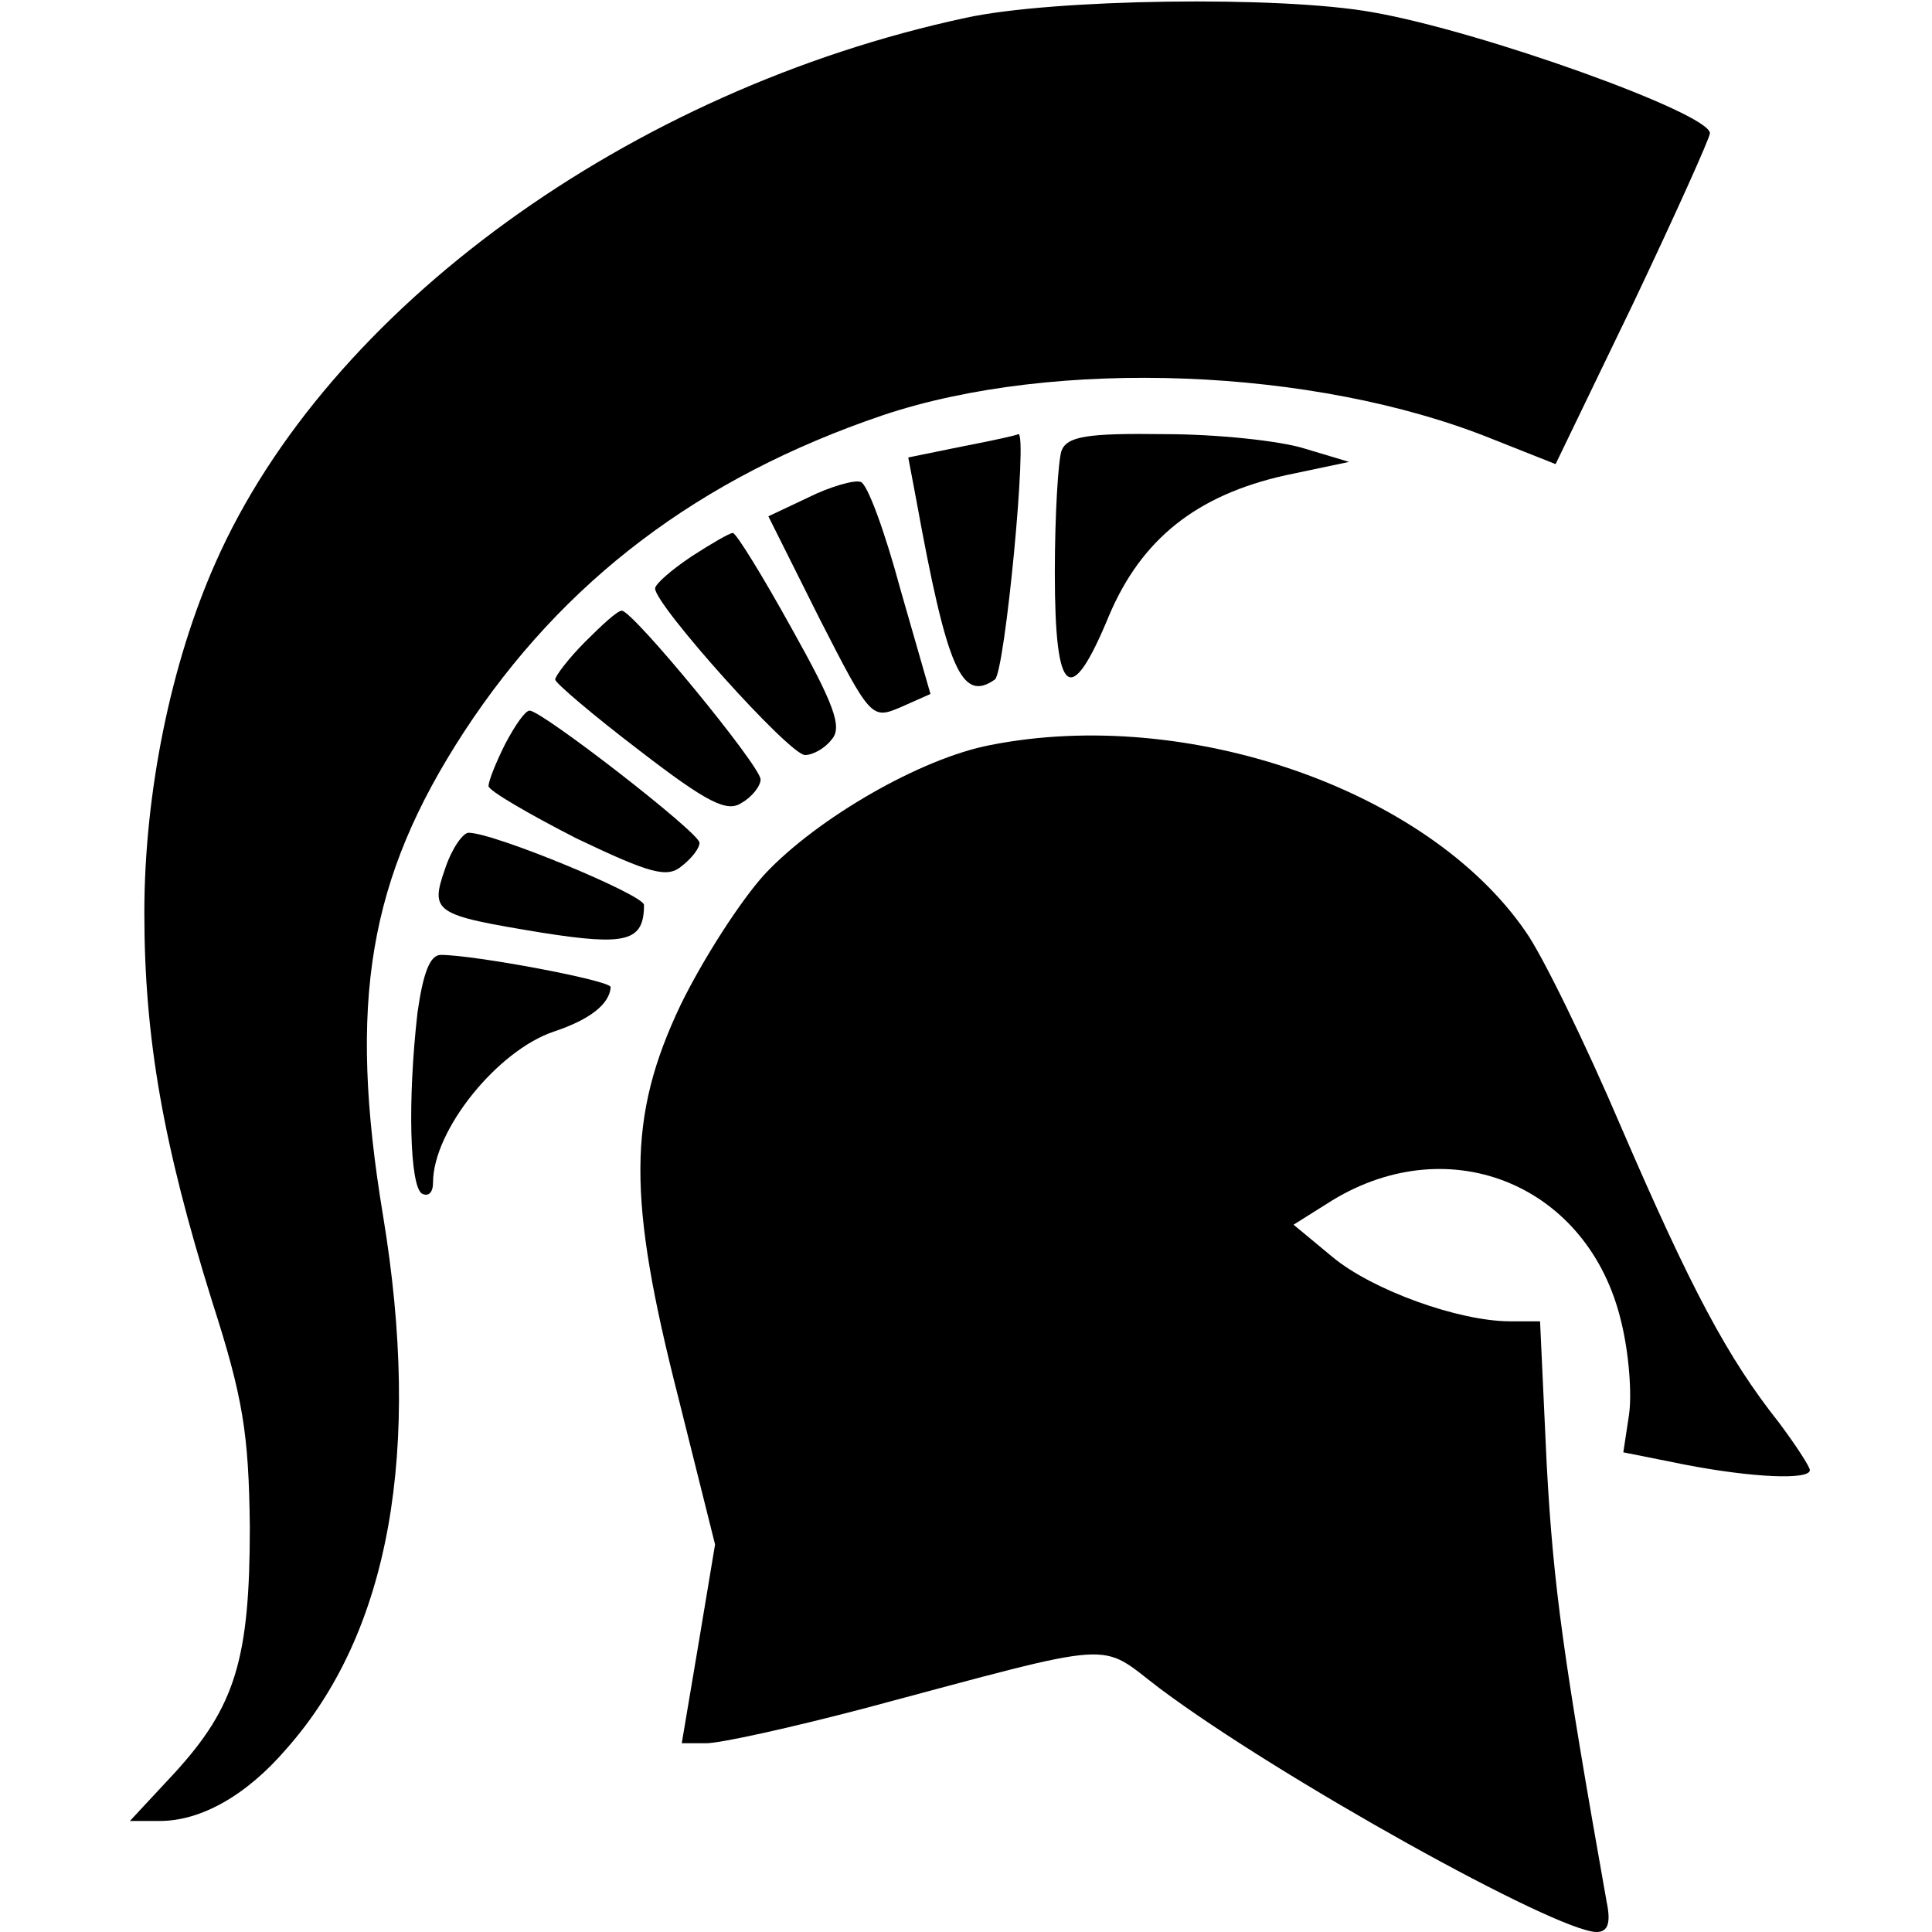
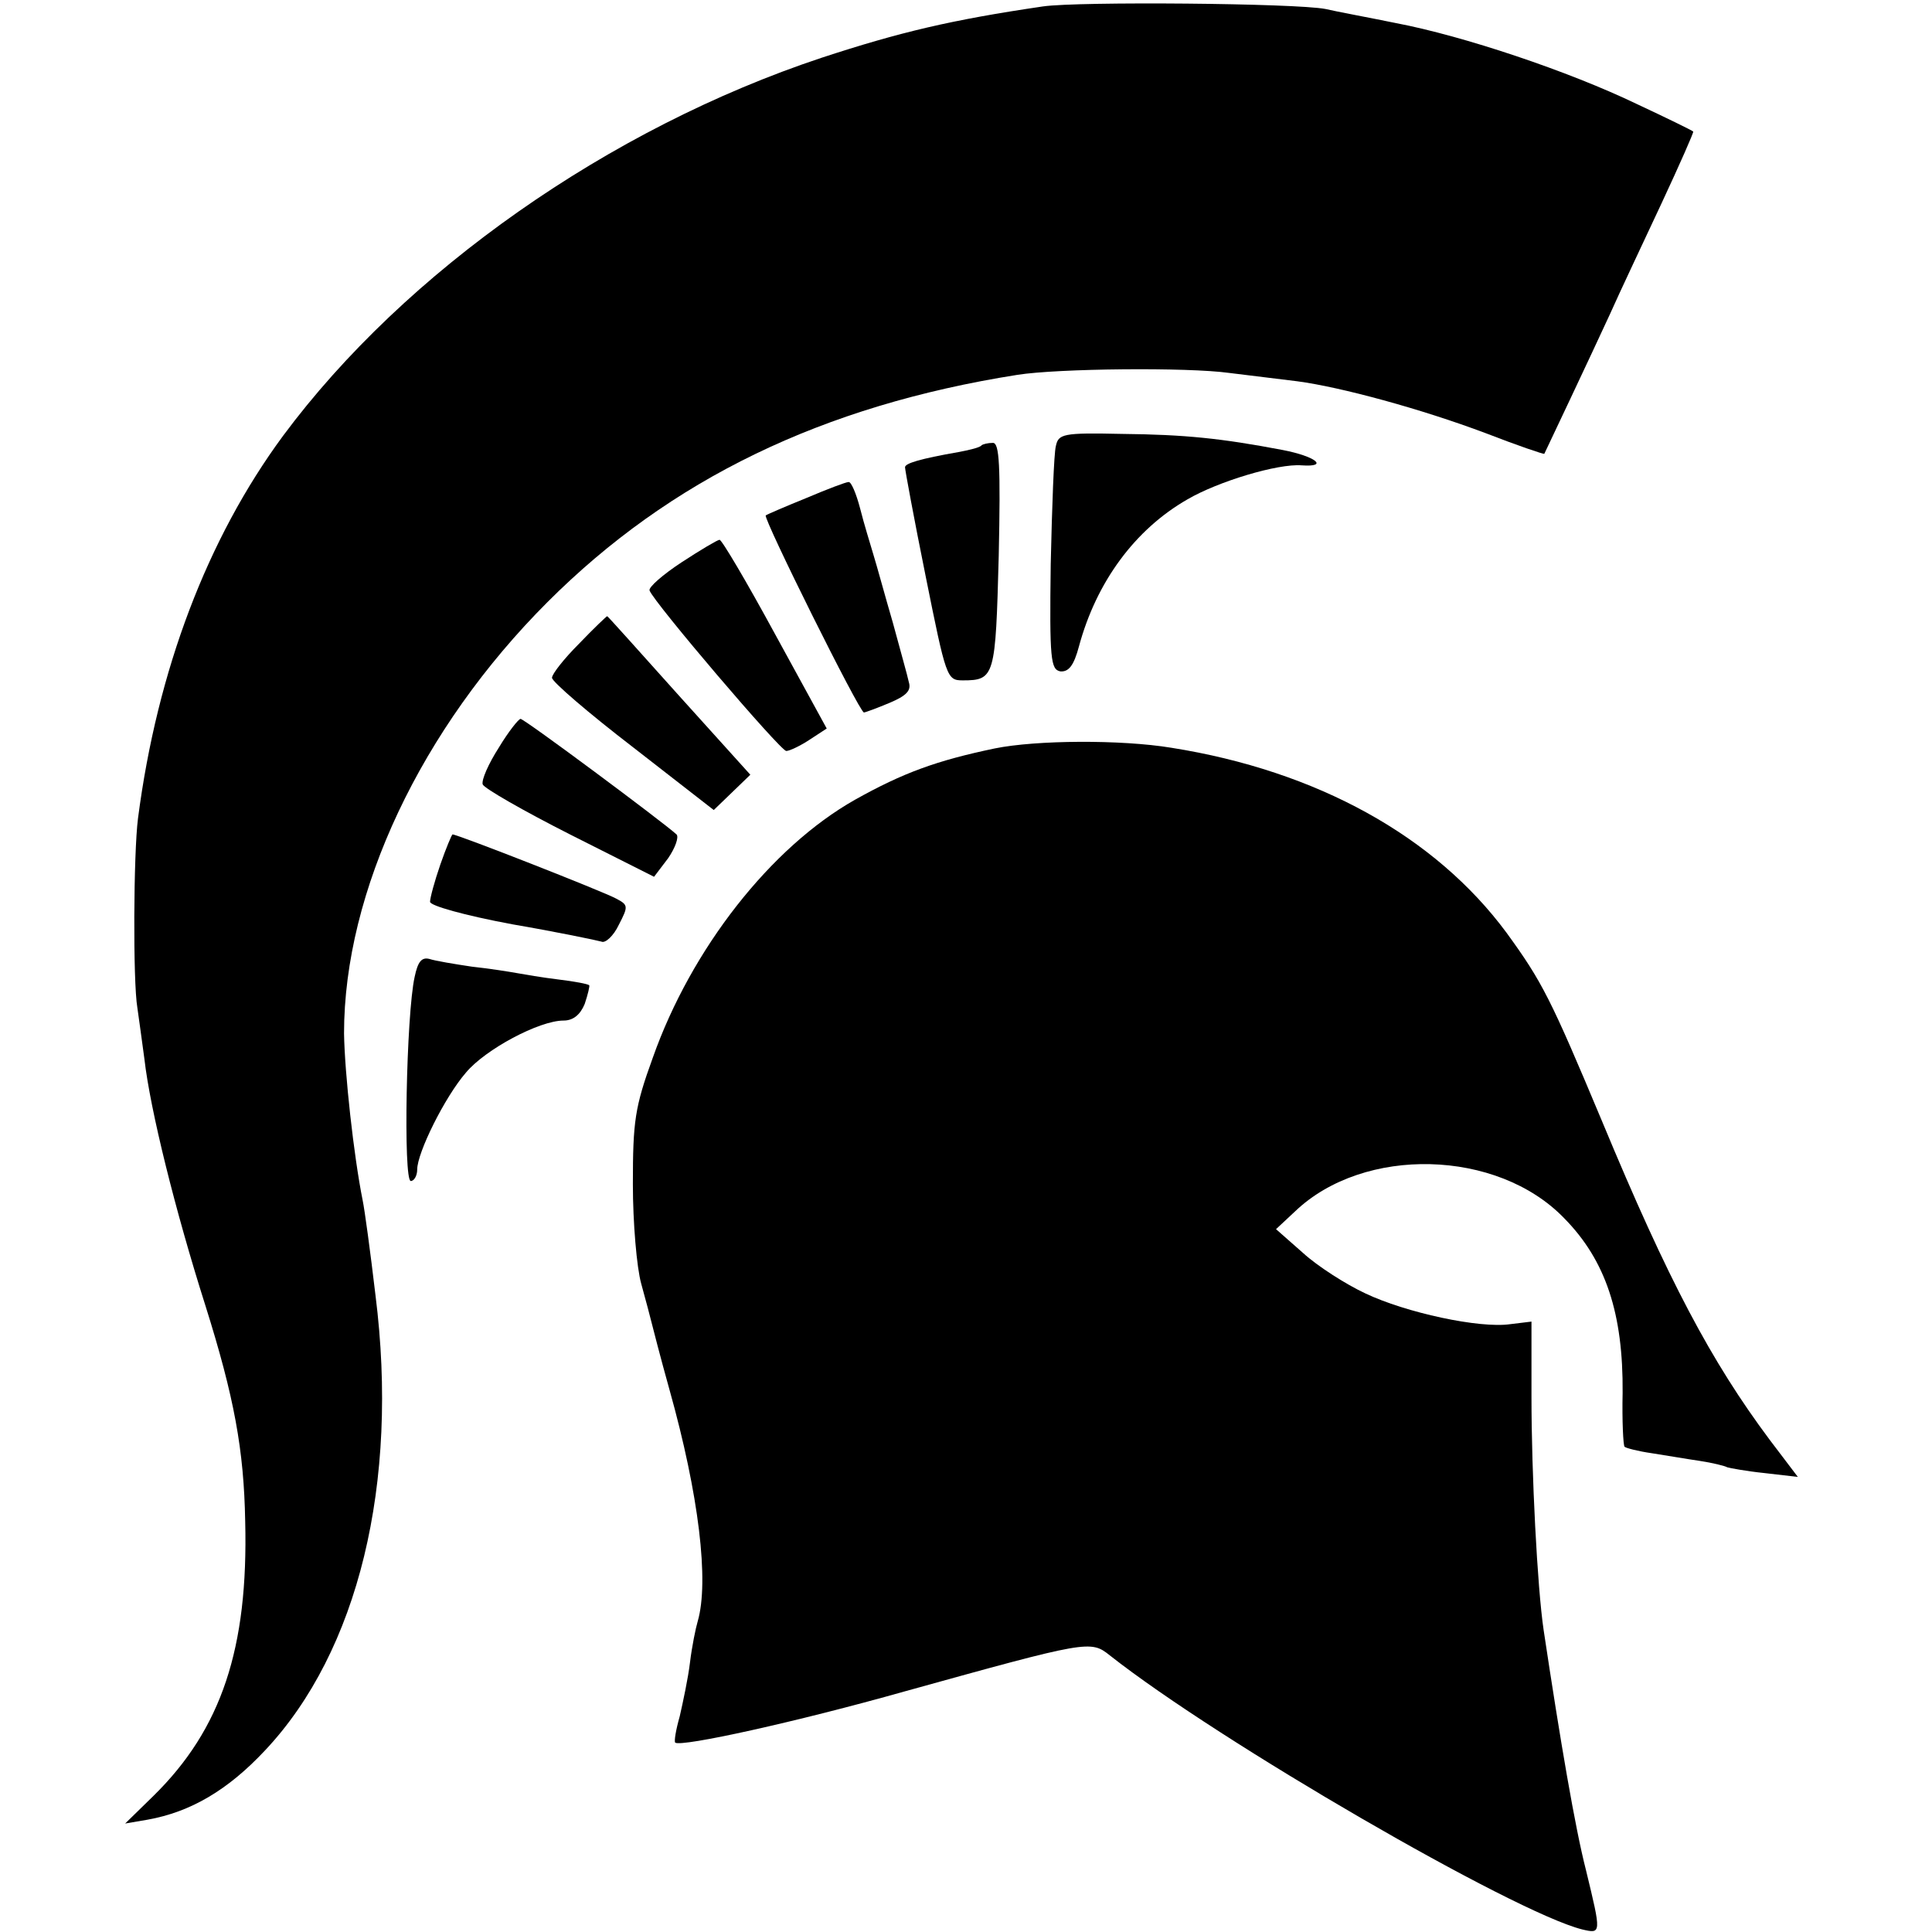
- <svg xmlns="http://www.w3.org/2000/svg" version="1.0" width="174pt" height="174pt" viewBox="0 0 174 174" preserveAspectRatio="xMidYMid meet">
-   <g transform="translate(0,174) scale(0.1,-0.1)" fill="#000000" stroke="none">
-     <path d="M870 1724 c-303 -65 -575 -262 -676 -491 -40 -90 -64 -207 -64 -315 0 -113 17 -209 61 -350 28 -87 33 -119 34 -203 0 -119 -13 -162 -68 -222 l-40 -43 27 0 c37 0 78 23 114 65 93 105 122 268 87 480 -32 193 -13 304 73 436 89 136 212 229 377 285 155 52 389 43 548 -21 l58 -23 70 145 c38 80 69 149 69 153 0 18 -206 92 -304 109 -83 15 -288 12 -366 -5z" />
-     <path d="M867 1338 l-49 -10 7 -37 c28 -154 41 -184 71 -163 9 6 30 225 21 221 -1 -1 -24 -6 -50 -11z" />
-     <path d="M956 1334 c-3 -9 -6 -58 -6 -110 0 -112 14 -123 49 -38 29 68 78 108 159 126 l57 12 -40 12 c-22 7 -79 13 -126 13 -70 1 -88 -2 -93 -15z" />
-     <path d="M728 1292 l-36 -17 46 -92 c46 -90 47 -91 73 -80 l27 12 -27 94 c-14 52 -30 96 -36 97 -5 2 -27 -4 -47 -14z" />
-     <path d="M623 1239 c-18 -12 -33 -25 -33 -29 0 -15 121 -150 135 -150 7 0 18 6 24 14 10 11 2 32 -36 100 -26 47 -50 86 -53 86 -3 0 -20 -10 -37 -21z" />
-     <path d="M527 1162 c-15 -15 -27 -31 -27 -34 0 -3 34 -32 76 -64 61 -47 79 -56 92 -47 9 5 17 15 17 21 0 12 -115 152 -125 152 -4 0 -18 -13 -33 -28z" />
-     <path d="M455 1070 c-8 -16 -15 -33 -15 -38 0 -4 36 -25 79 -47 67 -32 82 -36 95 -25 9 7 16 16 16 21 0 9 -142 119 -153 119 -4 0 -13 -13 -22 -30z" />
-     <path d="M892 1069 c-63 -12 -156 -66 -203 -116 -22 -24 -56 -77 -76 -118 -48 -101 -48 -174 -2 -354 l33 -132 -15 -90 -15 -89 22 0 c13 0 76 14 141 31 236 63 211 61 268 18 107 -80 357 -219 393 -219 10 0 13 8 9 27 -39 220 -48 284 -54 394 l-6 129 -27 0 c-46 0 -124 28 -160 58 l-35 29 35 22 c107 65 231 13 260 -109 7 -28 10 -66 7 -85 l-5 -33 55 -11 c62 -12 113 -14 113 -5 0 3 -13 23 -28 43 -46 58 -79 120 -142 266 -32 75 -71 155 -86 176 -88 128 -305 203 -482 168z" />
-     <path d="M401 958 c-14 -40 -10 -42 87 -58 76 -12 92 -8 92 25 0 9 -135 65 -158 65 -5 0 -15 -14 -21 -32z" />
-     <path d="M376 828 c-9 -79 -7 -156 4 -163 6 -3 10 1 10 10 0 47 58 119 109 136 33 11 50 25 51 40 0 6 -123 29 -153 29 -10 0 -16 -17 -21 -52z" />
+ <svg xmlns="http://www.w3.org/2000/svg" version="1.0" width="301pt" height="301pt" viewBox="0 0 301 301" preserveAspectRatio="xMidYMid meet">
+   <g transform="translate(0,301) scale(0.1,-0.1)" fill="#000000" stroke="none">
+     <path d="M1625 3000 c-143 -21 -223 -40 -345 -80 -331 -110 -649 -333 -839 -589 -118 -160 -196 -365 -226 -596 -7 -54 -8 -254 -1 -295 2 -14 7 -50 11 -80 9 -79 48 -236 95 -384 45 -143 60 -225 62 -336 5 -198 -37 -324 -143 -428 l-44 -43 35 6 c67 12 125 46 183 108 145 154 209 416 172 709 -8 68 -17 134 -20 148 -14 70 -28 198 -29 260 0 221 120 475 317 672 191 191 428 306 732 354 63 10 265 12 330 3 33 -4 81 -10 106 -13 68 -9 193 -43 294 -81 49 -19 90 -33 91 -32 2 4 73 154 102 217 16 36 53 114 81 174 28 60 50 110 49 111 -2 2 -41 21 -88 43 -106 51 -270 106 -375 126 -44 9 -93 18 -110 22 -46 9 -384 12 -440 4z" />
+     <path d="M1645 2315 c-3 -11 -6 -94 -8 -184 -2 -149 0 -164 15 -167 13 -1 21 9 29 39 27 100 87 182 169 229 48 28 141 56 178 53 43 -3 22 14 -30 24 -95 18 -151 24 -251 25 -91 2 -98 0 -102 -19z" />
+     <path d="M1529 2316 c-2 -3 -18 -7 -34 -10 -63 -11 -85 -18 -85 -24 0 -4 14 -80 32 -169 32 -159 33 -163 58 -163 50 0 51 6 56 194 3 141 1 176 -9 176 -8 0 -16 -2 -18 -4z" />
+     <path d="M1256 2234 c-32 -13 -60 -25 -63 -27 -4 -5 146 -307 153 -307 2 0 21 7 40 15 26 11 34 19 30 32 -2 10 -14 52 -25 93 -12 41 -25 89 -30 105 -5 17 -15 49 -21 73 -6 23 -14 42 -18 41 -4 0 -33 -11 -66 -25z" />
+     <path d="M1062 2134 c-29 -19 -52 -39 -50 -44 7 -19 204 -250 213 -250 5 0 22 8 37 18 l26 17 -81 148 c-44 81 -83 147 -86 146 -3 0 -30 -16 -59 -35z" />
+     <path d="M902 2007 c-23 -23 -42 -47 -42 -53 0 -6 57 -55 126 -108 l126 -98 28 27 29 28 -111 123 c-61 68 -111 124 -112 124 -1 0 -21 -19 -44 -43z" />
+     <path d="M777 1845 c-16 -25 -27 -50 -25 -57 2 -6 63 -41 136 -78 l131 -66 22 29 c11 16 17 33 13 37 -22 20 -237 180 -243 180 -3 0 -19 -20 -34 -45z" />
+     <path d="M1550 1844 c-91 -19 -143 -38 -218 -80 -131 -74 -255 -232 -315 -402 -28 -77 -31 -99 -31 -197 0 -60 6 -130 13 -155 7 -25 14 -52 16 -60 2 -8 14 -55 28 -105 46 -164 62 -299 44 -361 -3 -10 -9 -39 -12 -64 -3 -25 -11 -62 -16 -84 -6 -21 -9 -39 -7 -41 10 -7 188 32 358 80 285 79 289 80 319 56 170 -134 629 -400 736 -427 30 -7 30 -7 6 92 -17 66 -40 201 -66 374 -10 67 -19 245 -19 363 l0 118 -33 -4 c-48 -7 -163 18 -226 48 -30 14 -74 42 -97 63 l-42 37 30 28 c107 102 315 97 419 -11 65 -66 92 -149 91 -272 -1 -44 1 -82 3 -84 2 -2 21 -7 42 -10 20 -3 54 -9 75 -12 20 -3 40 -8 43 -10 3 -1 29 -6 58 -9 l52 -6 -44 58 c-91 122 -158 248 -261 496 -80 191 -93 217 -149 294 -111 150 -295 252 -522 288 -79 13 -211 12 -275 -1z" />
+     <path d="M686 1663 c-9 -26 -16 -52 -16 -58 0 -6 53 -21 128 -35 70 -12 132 -25 139 -27 6 -3 19 9 27 26 15 29 15 31 -4 41 -20 11 -247 100 -255 100 -1 0 -10 -21 -19 -47z" />
+     <path d="M646 1488 c-13 -58 -18 -318 -6 -318 5 0 10 8 10 18 0 26 43 113 76 151 30 36 114 81 152 81 15 0 26 9 33 26 5 15 8 28 7 29 -2 2 -23 6 -48 9 -25 3 -54 8 -65 10 -11 2 -42 7 -70 10 -27 4 -57 9 -66 12 -12 3 -18 -4 -23 -28z" />
  </g>
</svg>
